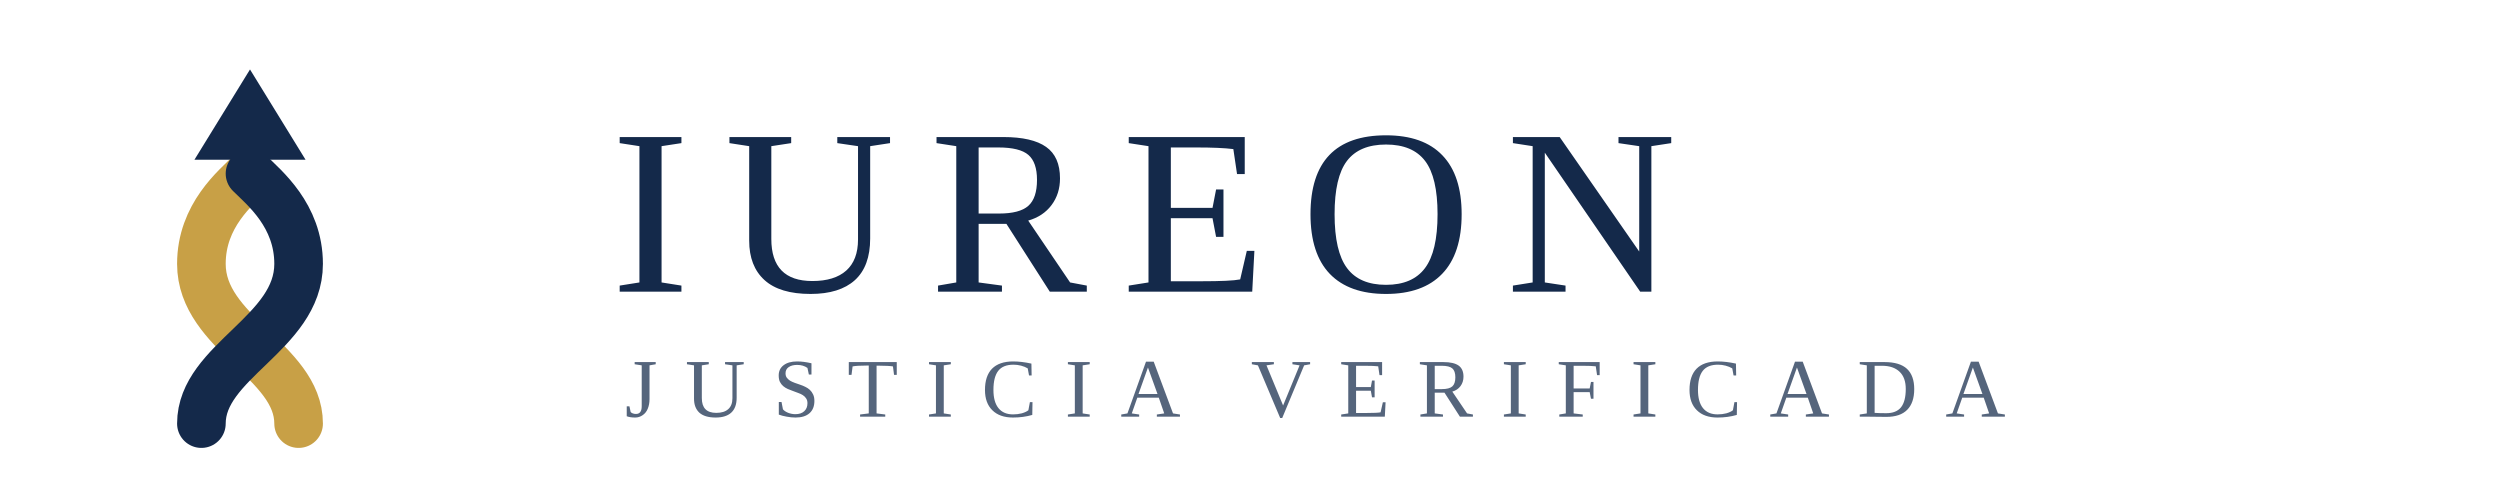
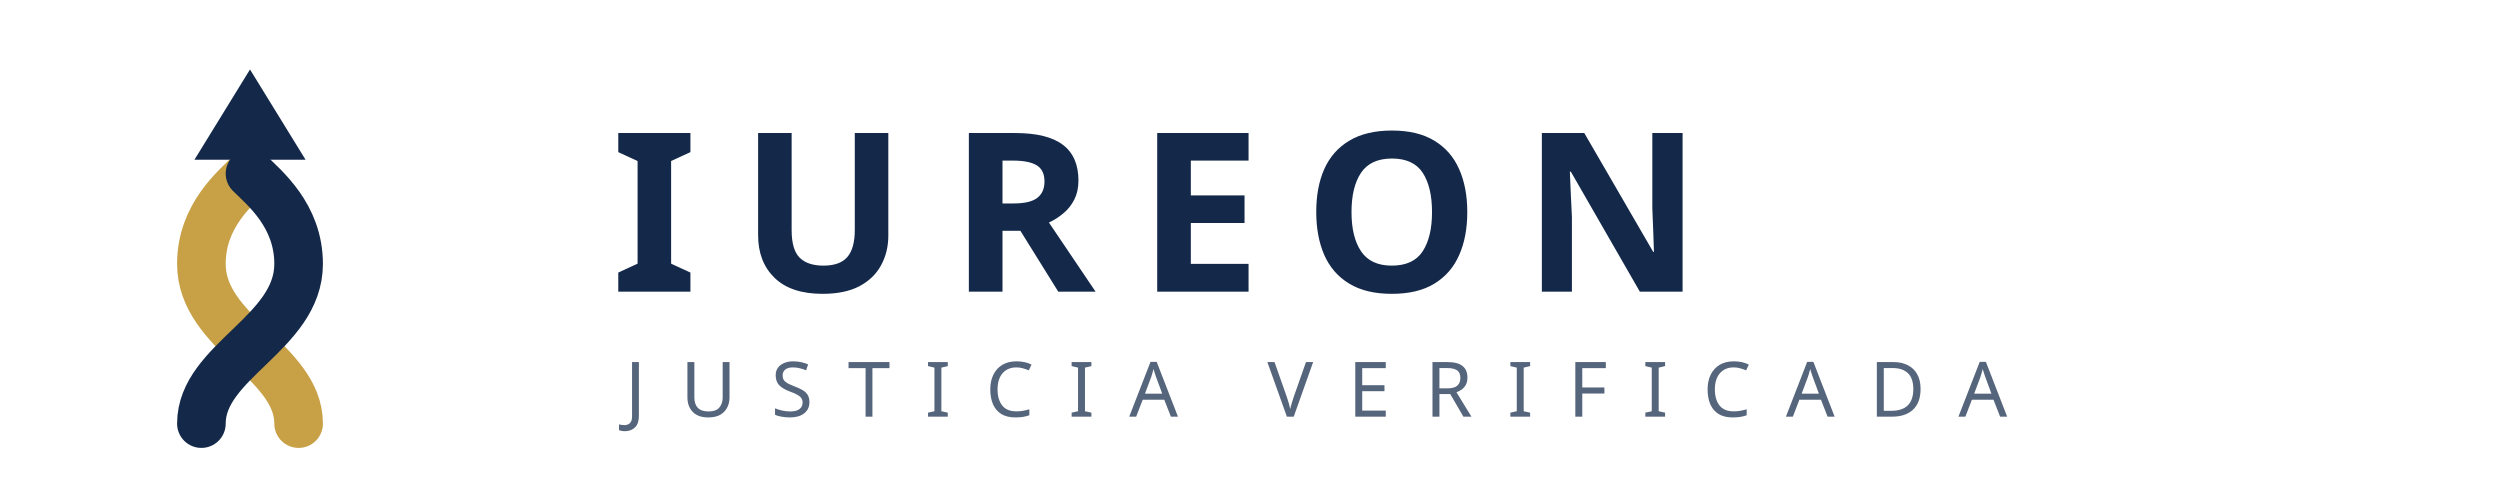
<svg xmlns="http://www.w3.org/2000/svg" viewBox="0 0 360 72" width="360" height="72" role="img" aria-label="Iureon — JUSTICIA VERIFICADA">
  <g transform="translate(4 4)">
    <g fill="none" stroke-width="7" stroke-linecap="round" stroke-linejoin="round">
      <path d="M39 57C39 48 25 44 25 34C25 27 30 23 32 21" stroke="#C8A046" />
      <path d="M25 57C25 48 39 44 39 34C39 27 34 23 32 21" stroke="#14294A" />
    </g>
    <path d="M32 6L40 19H24Z" fill="#14294A" />
  </g>
-   <text x="88" y="42" font-family="Georgia, 'Times New Roman', serif" font-size="34" letter-spacing="5" fill="#14294A">IUREON</text>
-   <text x="90" y="60" font-family="Georgia, 'Times New Roman', serif" font-size="12" letter-spacing="4" fill="#14294A" opacity="0.72">JUSTICIA VERIFICADA</text>
+   <text x="88" y="42" font-family="'Plus Jakarta Sans', 'Segoe UI', system-ui, sans-serif" font-weight="700" font-size="32" letter-spacing="6" fill="#14294A">IUREON</text>
+   <text x="90" y="60" font-family="'Plus Jakarta Sans', 'Segoe UI', system-ui, sans-serif" font-weight="500" font-size="11" letter-spacing="5" fill="#14294A" opacity="0.72">JUSTICIA VERIFICADA</text>
</svg>
